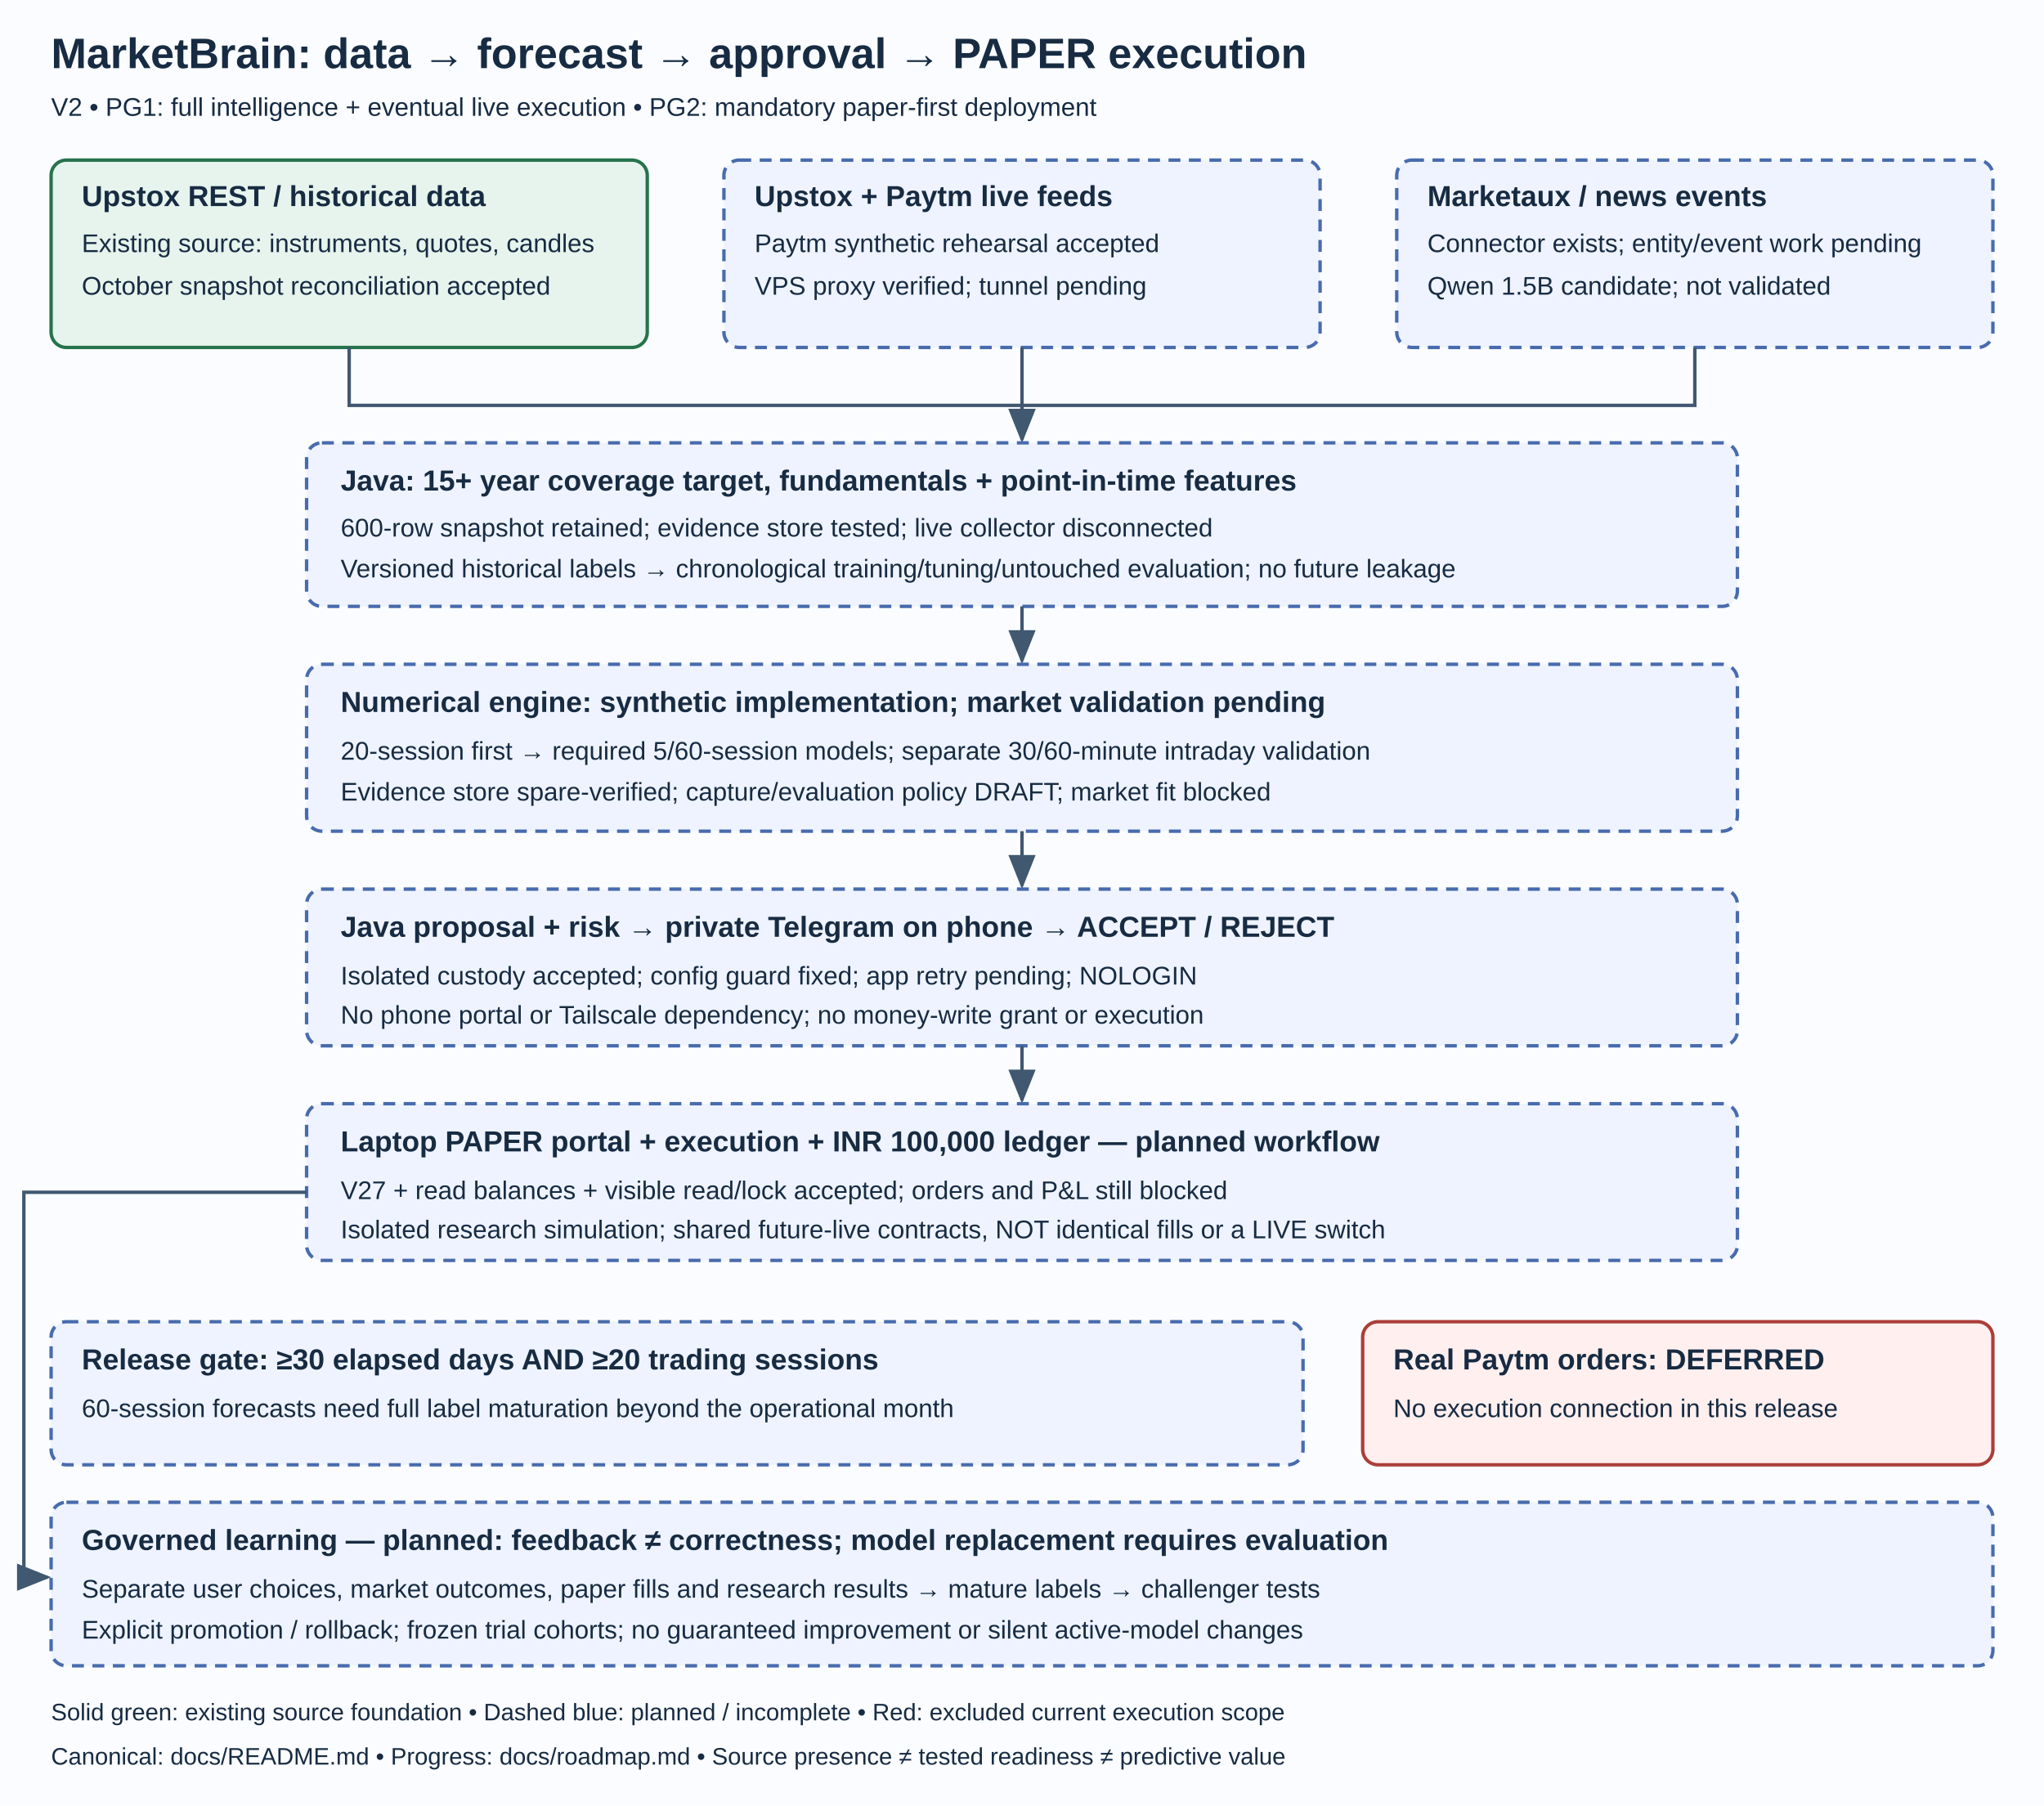
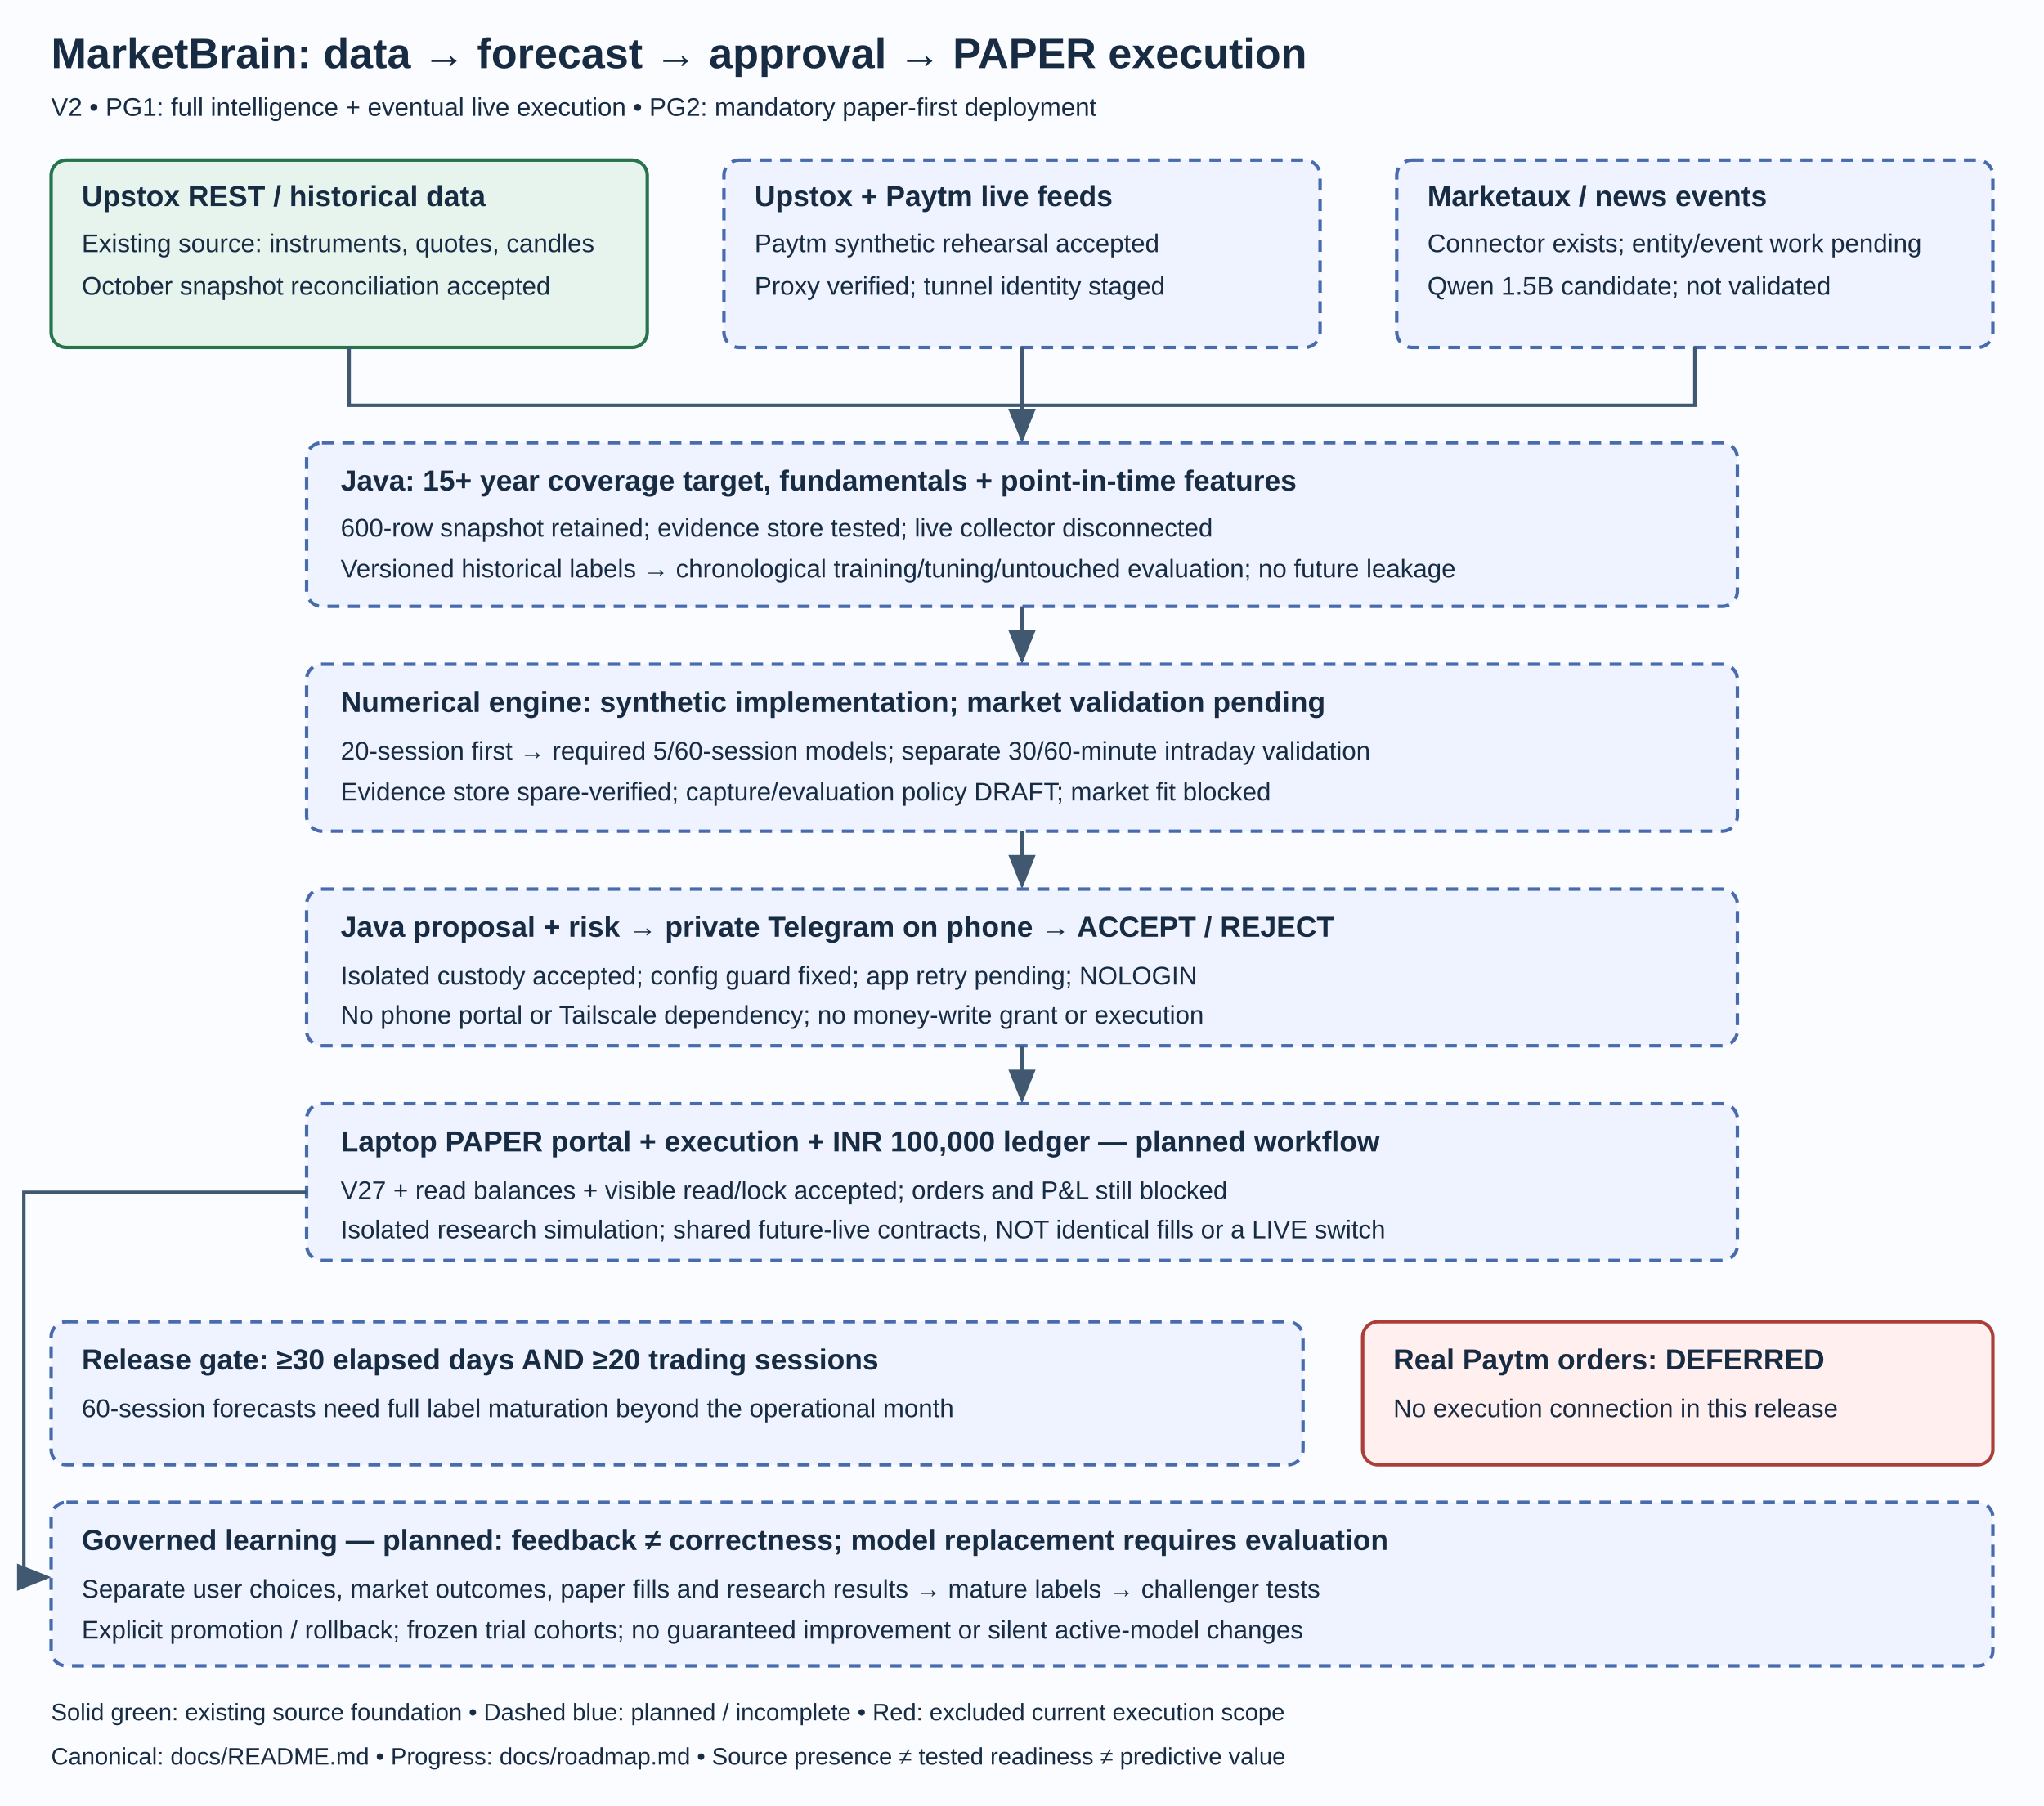
<svg xmlns="http://www.w3.org/2000/svg" width="1200" height="1060" viewBox="0 0 1200 1060" role="img" aria-labelledby="title desc">
  <defs>
    <marker id="arrow" markerWidth="10" markerHeight="8" refX="9" refY="4" orient="auto">
      <path d="M0,0 L10,4 L0,8 Z" fill="#405870" />
    </marker>
    <style>
      text { font-family: Arial, sans-serif; fill: #172b42; }
      .heading { font-size: 25px; font-weight: bold; }
      .label { font-size: 17px; font-weight: bold; }
      .body { font-size: 15px; }
      .small { font-size: 14px; }
      .existing { fill: #e6f4ed; stroke: #26734c; stroke-width: 2; }
      .planned { fill: #eef3ff; stroke: #486bad; stroke-width: 2; stroke-dasharray: 7 5; }
      .blocked { fill: #fff0ef; stroke: #ab3e38; stroke-width: 2; }
      .line { fill: none; stroke: #405870; stroke-width: 2; marker-end: url(#arrow); }
    </style>
  </defs>
  <rect width="1200" height="1060" fill="#fafcff" />
  <text x="30" y="40" class="heading">MarketBrain: data → forecast → approval → PAPER execution</text>
  <text x="30" y="68" class="body">V2 • PG1: full intelligence + eventual live execution • PG2: mandatory paper-first deployment</text>
  <rect x="30" y="94" width="350" height="110" rx="9" class="existing" />
  <text x="48" y="121" class="label">Upstox REST / historical data</text>
  <text x="48" y="148" class="body">Existing source: instruments, quotes, candles</text>
  <text x="48" y="173" class="body">October snapshot reconciliation accepted</text>
  <rect x="425" y="94" width="350" height="110" rx="9" class="planned" />
  <text x="443" y="121" class="label">Upstox + Paytm live feeds</text>
  <text x="443" y="148" class="body">Paytm synthetic rehearsal accepted</text>
-   <text x="443" y="173" class="body">VPS proxy verified; tunnel pending</text>
+   <text x="443" y="173" class="body">Proxy verified; tunnel identity staged</text>
  <rect x="820" y="94" width="350" height="110" rx="9" class="planned" />
  <text x="838" y="121" class="label">Marketaux / news events</text>
  <text x="838" y="148" class="body">Connector exists; entity/event work pending</text>
  <text x="838" y="173" class="body">Qwen 1.5B candidate; not validated</text>
  <path d="M205 204 V238 H600 V258" class="line" />
  <path d="M600 204 V258" class="line" />
  <path d="M995 204 V238 H600" fill="none" stroke="#405870" stroke-width="2" />
  <rect x="180" y="260" width="840" height="96" rx="9" class="planned" />
  <text x="200" y="288" class="label">Java: 15+ year coverage target, fundamentals + point-in-time features</text>
  <text x="200" y="315" class="body">600-row snapshot retained; evidence store tested; live collector disconnected</text>
  <text x="200" y="339" class="body">Versioned historical labels → chronological training/tuning/untouched evaluation; no future leakage</text>
  <path d="M600 356 V388" class="line" />
  <rect x="180" y="390" width="840" height="98" rx="9" class="planned" />
  <text x="200" y="418" class="label">Numerical engine: synthetic implementation; market validation pending</text>
  <text x="200" y="446" class="body">20-session first → required 5/60-session models; separate 30/60-minute intraday validation</text>
  <text x="200" y="470" class="body">Evidence store spare-verified; capture/evaluation policy DRAFT; market fit blocked</text>
  <path d="M600 488 V520" class="line" />
  <rect x="180" y="522" width="840" height="92" rx="9" class="planned" />
  <text x="200" y="550" class="label">Java proposal + risk → private Telegram on phone → ACCEPT / REJECT</text>
  <text x="200" y="578" class="body">Isolated custody accepted; config guard fixed; app retry pending; NOLOGIN</text>
  <text x="200" y="601" class="body">No phone portal or Tailscale dependency; no money-write grant or execution</text>
  <path d="M600 614 V646" class="line" />
  <rect x="180" y="648" width="840" height="92" rx="9" class="planned" />
  <text x="200" y="676" class="label">Laptop PAPER portal + execution + INR 100,000 ledger — planned workflow</text>
  <text x="200" y="704" class="body">V27 + read balances + visible read/lock accepted; orders and P&amp;L still blocked</text>
  <text x="200" y="727" class="body">Isolated research simulation; shared future-live contracts, NOT identical fills or a LIVE switch</text>
  <rect x="30" y="776" width="735" height="84" rx="9" class="planned" />
  <text x="48" y="804" class="label">Release gate: ≥30 elapsed days AND ≥20 trading sessions</text>
  <text x="48" y="832" class="body">60-session forecasts need full label maturation beyond the operational month</text>
  <rect x="800" y="776" width="370" height="84" rx="9" class="blocked" />
  <text x="818" y="804" class="label">Real Paytm orders: DEFERRED</text>
  <text x="818" y="832" class="body">No execution connection in this release</text>
  <path d="M180 700 H14 V926 H28" class="line" />
  <rect x="30" y="882" width="1140" height="96" rx="9" class="planned" />
  <text x="48" y="910" class="label">Governed learning — planned: feedback ≠ correctness; model replacement requires evaluation</text>
  <text x="48" y="938" class="body">Separate user choices, market outcomes, paper fills and research results → mature labels → challenger tests</text>
  <text x="48" y="962" class="body">Explicit promotion / rollback; frozen trial cohorts; no guaranteed improvement or silent active-model changes</text>
  <text x="30" y="1010" class="small">Solid green: existing source foundation • Dashed blue: planned / incomplete • Red: excluded current execution scope</text>
  <text x="30" y="1036" class="small">Canonical: docs/README.md • Progress: docs/roadmap.md • Source presence ≠ tested readiness ≠ predictive value</text>
</svg>
